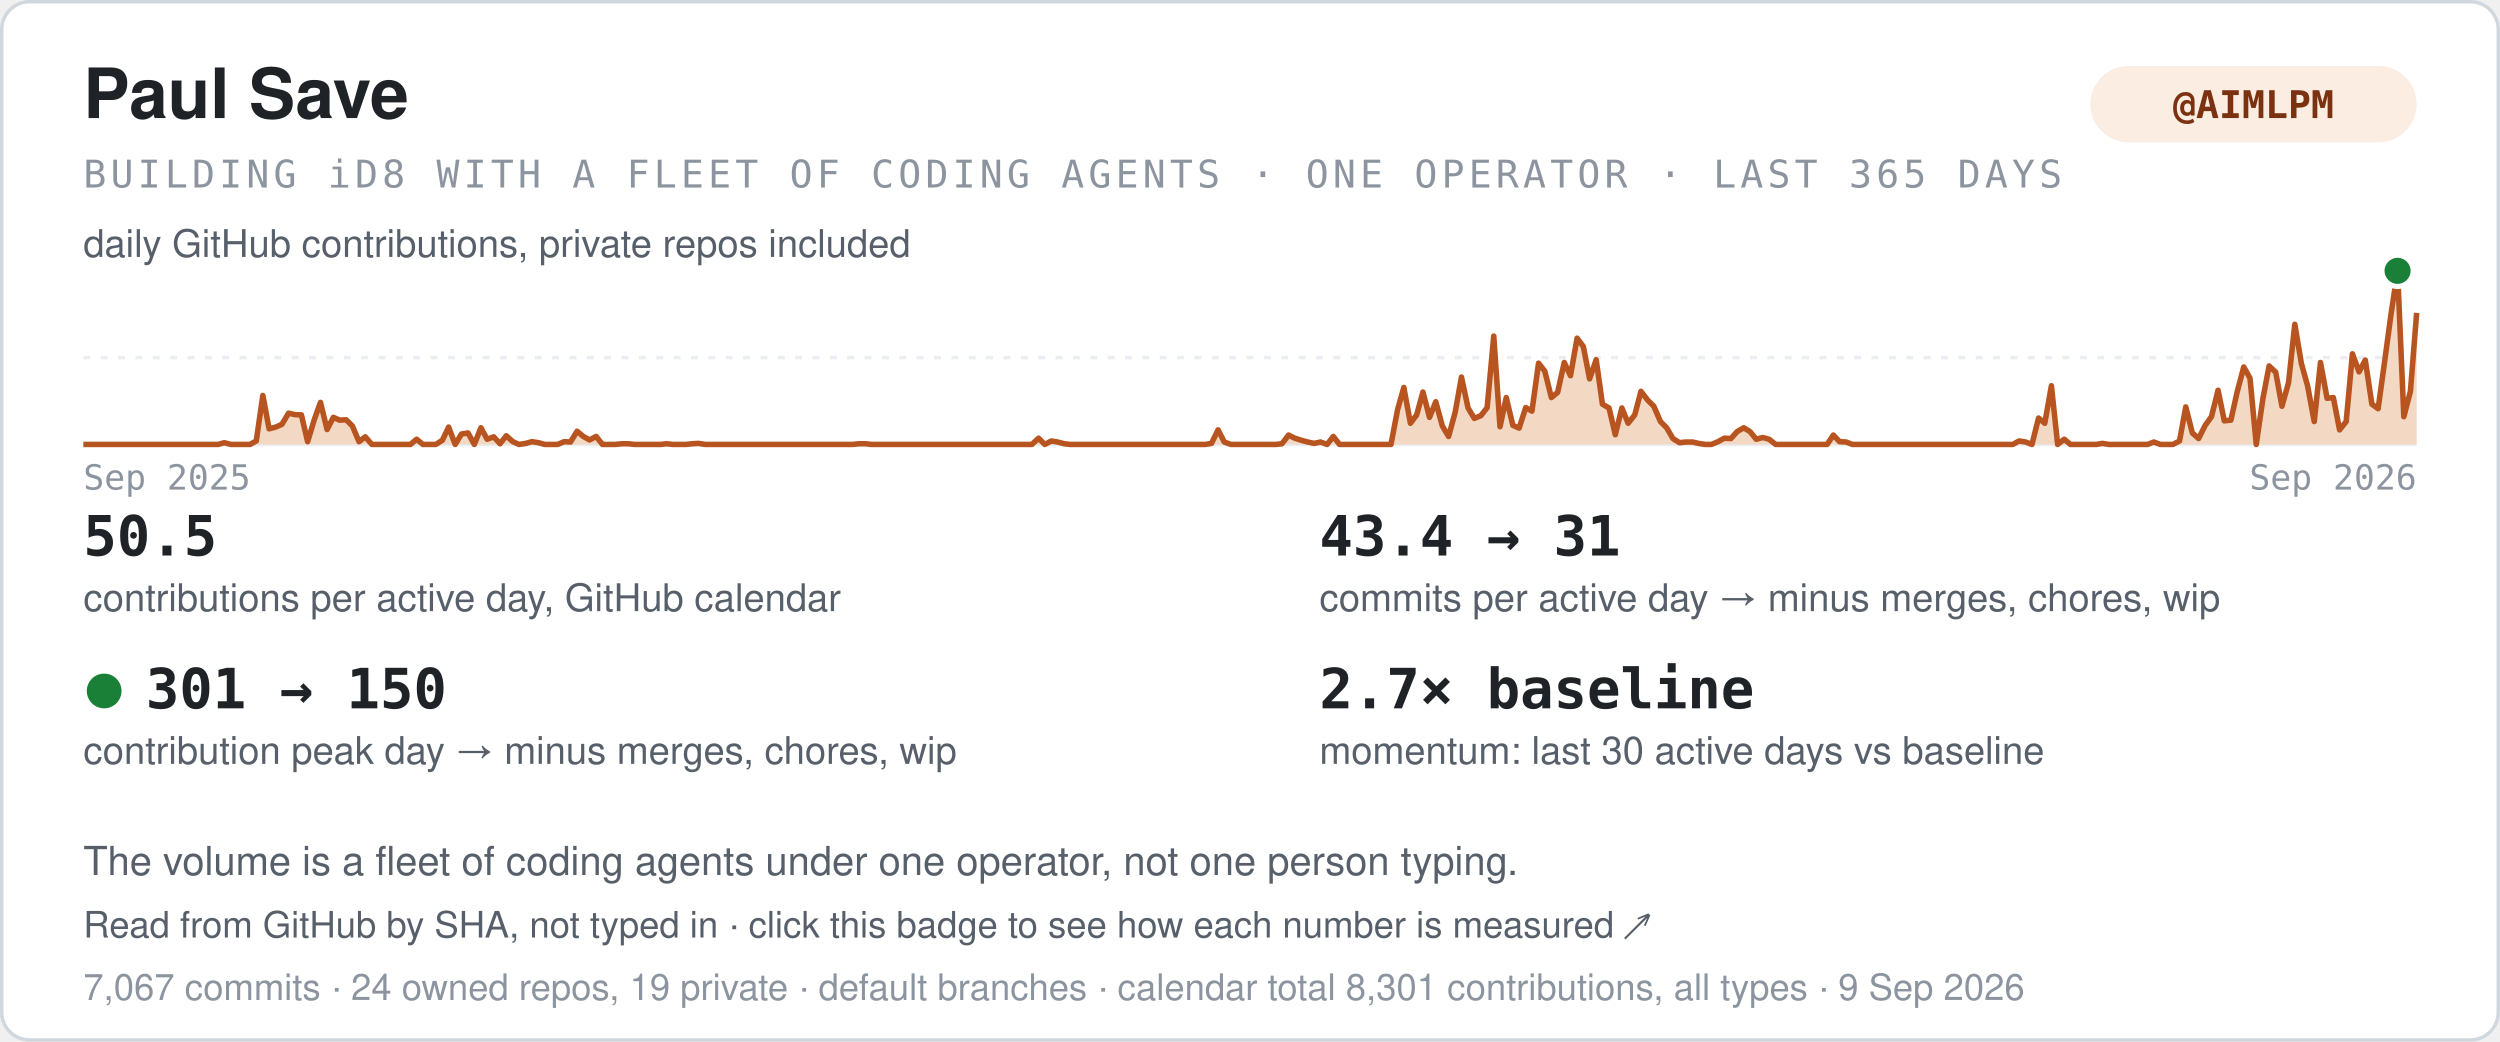
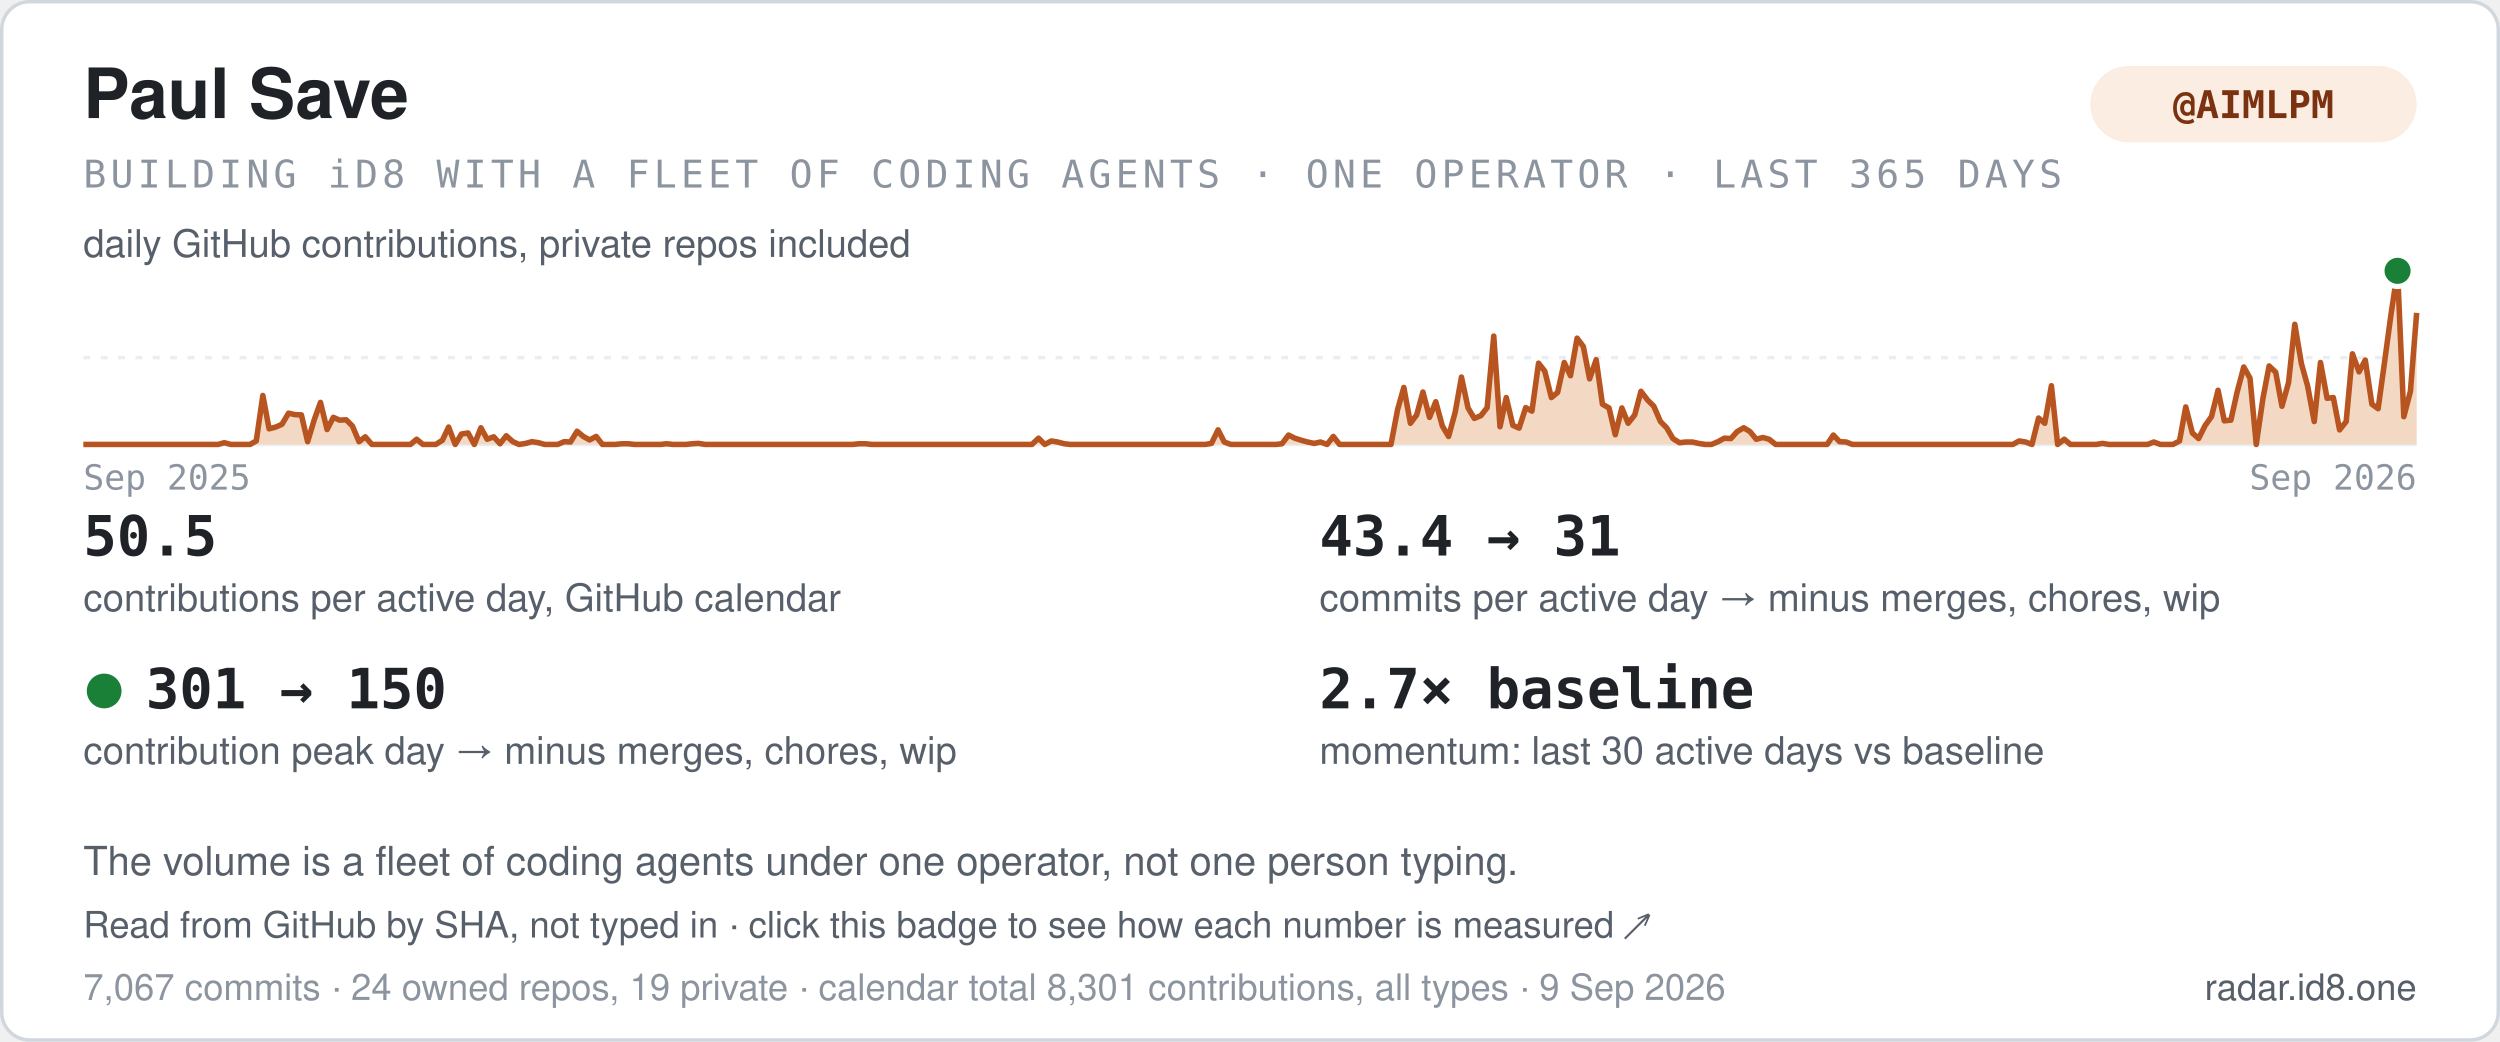
<svg xmlns="http://www.w3.org/2000/svg" width="720" height="300" viewBox="0 0 720 300" role="img" aria-label="Paul Save: Unlock Radar badge">
  <rect x="0.5" y="0.5" width="719" height="299" rx="8" fill="#FFFFFF" stroke="#D0D7DE" />
  <text x="24" y="34" font-family="-apple-system, BlinkMacSystemFont, 'Segoe UI', Helvetica, Arial, sans-serif" font-size="20" font-weight="700" fill="#1F2328">Paul Save</text>
  <text x="24" y="54" font-family="ui-monospace, SFMono-Regular, Menlo, Consolas, monospace" font-size="11" letter-spacing="1.2" fill="#8C959F">BUILDING iD8 WITH A FLEET OF CODING AGENTS · ONE OPERATOR · LAST 365 DAYS</text>
  <rect x="602" y="19" width="94" height="22" rx="11" fill="#FBEDE2" />
  <text x="649" y="34" text-anchor="middle" font-family="ui-monospace, SFMono-Regular, Menlo, Consolas, monospace" font-size="11" font-weight="600" fill="#7A3210">@AIMLPM</text>
  <line x1="24" x2="696" y1="128" y2="128" stroke="#EAEEF2" />
  <line x1="24" x2="696" y1="103.0" y2="103.0" stroke="#EAEEF2" stroke-dasharray="2 3" />
  <path d="M24.0,128.0 L25.8,128.0 L27.7,128.0 L29.5,128.0 L31.4,128.0 L33.2,128.0 L35.1,128.0 L36.9,128.0 L38.8,128.0 L40.6,128.0 L42.5,128.0 L44.3,128.0 L46.2,128.0 L48.0,128.0 L49.8,128.0 L51.7,128.0 L53.5,128.0 L55.4,128.0 L57.2,128.0 L59.1,128.0 L60.9,128.0 L62.8,128.0 L64.6,127.5 L66.5,128.0 L68.3,128.0 L70.2,128.0 L72.0,128.0 L73.8,127.0 L75.7,113.9 L77.5,123.5 L79.4,123.0 L81.2,122.2 L83.1,119.0 L84.9,119.4 L86.8,119.5 L88.6,127.2 L90.5,120.9 L92.3,115.9 L94.2,123.7 L96.0,120.2 L97.8,121.0 L99.7,120.9 L101.5,122.7 L103.4,127.2 L105.2,125.8 L107.1,128.0 L108.9,128.0 L110.8,128.0 L112.6,128.0 L114.5,128.0 L116.3,128.0 L118.2,128.0 L120.0,126.5 L121.8,128.0 L123.7,128.0 L125.5,128.0 L127.4,126.8 L129.2,123.0 L131.1,128.0 L132.9,125.0 L134.8,124.7 L136.6,128.0 L138.5,123.2 L140.3,126.5 L142.2,125.8 L144.0,127.8 L145.8,125.5 L147.7,127.2 L149.5,128.0 L151.4,127.7 L153.2,127.2 L155.1,127.5 L156.9,128.0 L158.8,128.0 L160.6,128.0 L162.5,127.2 L164.3,127.3 L166.2,124.2 L168.0,125.7 L169.8,126.7 L171.7,125.7 L173.5,128.0 L175.4,128.0 L177.2,128.0 L179.1,127.8 L180.9,127.8 L182.8,128.0 L184.6,128.0 L186.5,128.0 L188.3,128.0 L190.2,128.0 L192.0,127.8 L193.8,128.0 L195.7,128.0 L197.5,128.0 L199.4,127.8 L201.2,127.7 L203.1,128.0 L204.9,128.0 L206.8,128.0 L208.6,128.0 L210.5,128.0 L212.3,128.0 L214.2,128.0 L216.0,128.0 L217.8,128.0 L219.7,128.0 L221.5,128.0 L223.4,128.0 L225.2,128.0 L227.1,128.0 L228.9,128.0 L230.8,128.0 L232.6,128.0 L234.5,128.0 L236.3,128.0 L238.2,128.0 L240.0,128.0 L241.8,128.0 L243.7,128.0 L245.5,128.0 L247.4,127.8 L249.2,127.8 L251.1,128.0 L252.9,128.0 L254.8,128.0 L256.6,128.0 L258.5,128.0 L260.3,128.0 L262.2,128.0 L264.0,128.0 L265.8,128.0 L267.7,128.0 L269.5,128.0 L271.4,128.0 L273.2,128.0 L275.1,128.0 L276.9,128.0 L278.8,128.0 L280.6,128.0 L282.5,128.0 L284.3,128.0 L286.2,128.0 L288.0,128.0 L289.8,128.0 L291.7,128.0 L293.5,128.0 L295.4,128.0 L297.2,128.0 L299.1,126.2 L300.9,128.0 L302.8,127.0 L304.6,127.3 L306.5,127.8 L308.3,128.0 L310.2,128.0 L312.0,128.0 L313.8,128.0 L315.7,128.0 L317.5,128.0 L319.4,128.0 L321.2,128.0 L323.1,128.0 L324.9,128.0 L326.8,128.0 L328.6,128.0 L330.5,128.0 L332.3,128.0 L334.2,128.0 L336.0,128.0 L337.8,128.0 L339.7,128.0 L341.5,128.0 L343.4,128.0 L345.2,128.0 L347.1,128.0 L348.9,127.7 L350.8,123.8 L352.6,127.3 L354.5,128.0 L356.3,128.0 L358.2,128.0 L360.0,128.0 L361.8,128.0 L363.7,128.0 L365.5,128.0 L367.4,128.0 L369.2,127.8 L371.1,125.3 L372.9,126.2 L374.8,126.8 L376.6,127.3 L378.5,127.7 L380.3,127.3 L382.2,128.0 L384.0,125.7 L385.8,128.0 L387.7,128.0 L389.5,128.0 L391.4,128.0 L393.2,128.0 L395.1,128.0 L396.9,128.0 L398.8,128.0 L400.6,128.0 L402.5,118.0 L404.3,111.6 L406.2,121.9 L408.0,119.5 L409.8,112.9 L411.7,120.2 L413.5,115.7 L415.4,122.7 L417.2,125.7 L419.1,118.7 L420.9,108.6 L422.8,117.5 L424.6,120.5 L426.5,119.7 L428.3,117.4 L430.2,96.8 L432.0,122.9 L433.8,114.5 L435.7,122.5 L437.5,123.3 L439.4,117.4 L441.2,118.4 L443.1,104.6 L444.9,106.9 L446.8,114.5 L448.6,113.0 L450.5,104.4 L452.3,108.2 L454.2,97.4 L456.0,99.8 L457.8,109.1 L459.7,103.6 L461.5,116.4 L463.4,117.5 L465.2,125.2 L467.1,117.5 L468.9,121.9 L470.8,119.5 L472.6,112.7 L474.5,115.2 L476.3,117.0 L478.2,121.4 L480.0,123.2 L481.8,126.3 L483.7,127.5 L485.5,127.3 L487.4,127.3 L489.2,127.7 L491.1,128.0 L492.9,128.0 L494.8,127.2 L496.6,126.2 L498.5,126.3 L500.3,124.3 L502.2,123.2 L504.0,124.3 L505.8,126.5 L507.7,126.0 L509.5,126.5 L511.4,128.0 L513.2,128.0 L515.1,128.0 L516.9,128.0 L518.8,128.0 L520.6,128.0 L522.5,128.0 L524.3,128.0 L526.2,128.0 L528.0,125.3 L529.8,127.2 L531.7,127.3 L533.5,128.0 L535.4,128.0 L537.2,128.0 L539.1,128.0 L540.9,128.0 L542.8,128.0 L544.6,128.0 L546.5,128.0 L548.3,128.0 L550.2,128.0 L552.0,128.0 L553.8,128.0 L555.7,128.0 L557.5,128.0 L559.4,128.0 L561.2,128.0 L563.1,128.0 L564.9,128.0 L566.8,128.0 L568.6,128.0 L570.5,128.0 L572.3,128.0 L574.2,128.0 L576.0,128.0 L577.8,128.0 L579.7,128.0 L581.5,127.0 L583.4,127.3 L585.2,128.0 L587.1,120.4 L588.9,121.9 L590.8,111.1 L592.6,128.0 L594.5,126.5 L596.3,128.0 L598.2,128.0 L600.0,128.0 L601.8,128.0 L603.7,128.0 L605.5,127.7 L607.4,128.0 L609.2,128.0 L611.1,128.0 L612.9,128.0 L614.8,128.0 L616.6,128.0 L618.5,128.0 L620.3,127.3 L622.2,128.0 L624.0,128.0 L625.8,128.0 L627.7,127.0 L629.5,117.2 L631.4,124.7 L633.2,126.3 L635.1,122.5 L636.9,120.0 L638.8,112.4 L640.6,121.2 L642.5,121.0 L644.3,112.9 L646.2,105.7 L648.0,108.9 L649.8,128.0 L651.7,114.9 L653.5,105.4 L655.4,107.2 L657.2,117.0 L659.1,110.2 L660.9,93.4 L662.8,104.7 L664.6,111.2 L666.5,121.4 L668.3,104.4 L670.2,114.7 L672.0,114.5 L673.8,123.8 L675.7,121.4 L677.5,101.9 L679.4,107.1 L681.2,103.7 L683.1,116.4 L684.9,117.7 L686.8,103.9 L688.6,90.6 L690.5,78.0 L692.3,120.0 L694.2,112.7 L696.0,90.1 L696.0,128 L24,128 Z" fill="#F3D9C4" />
  <path d="M24.0,128.0 L25.8,128.0 L27.7,128.0 L29.5,128.0 L31.4,128.0 L33.2,128.0 L35.1,128.0 L36.9,128.0 L38.8,128.0 L40.6,128.0 L42.5,128.0 L44.3,128.0 L46.2,128.0 L48.0,128.0 L49.8,128.0 L51.7,128.0 L53.5,128.0 L55.4,128.0 L57.2,128.0 L59.1,128.0 L60.9,128.0 L62.8,128.0 L64.6,127.5 L66.5,128.0 L68.3,128.0 L70.2,128.0 L72.0,128.0 L73.8,127.0 L75.7,113.9 L77.5,123.5 L79.4,123.0 L81.2,122.2 L83.1,119.0 L84.9,119.4 L86.8,119.5 L88.6,127.2 L90.5,120.9 L92.3,115.9 L94.2,123.7 L96.0,120.2 L97.8,121.0 L99.7,120.9 L101.5,122.7 L103.4,127.2 L105.2,125.8 L107.1,128.0 L108.9,128.0 L110.8,128.0 L112.6,128.0 L114.5,128.0 L116.3,128.0 L118.2,128.0 L120.0,126.5 L121.8,128.0 L123.7,128.0 L125.5,128.0 L127.4,126.8 L129.2,123.0 L131.1,128.0 L132.9,125.0 L134.8,124.7 L136.6,128.0 L138.5,123.2 L140.3,126.5 L142.2,125.8 L144.0,127.8 L145.8,125.5 L147.7,127.2 L149.5,128.0 L151.4,127.7 L153.2,127.2 L155.1,127.5 L156.9,128.0 L158.8,128.0 L160.6,128.0 L162.5,127.2 L164.3,127.3 L166.2,124.2 L168.0,125.7 L169.8,126.7 L171.7,125.7 L173.5,128.0 L175.4,128.0 L177.2,128.0 L179.1,127.8 L180.9,127.8 L182.8,128.0 L184.6,128.0 L186.5,128.0 L188.3,128.0 L190.2,128.0 L192.0,127.8 L193.8,128.0 L195.7,128.0 L197.5,128.0 L199.4,127.8 L201.2,127.7 L203.1,128.0 L204.9,128.0 L206.8,128.0 L208.6,128.0 L210.5,128.0 L212.3,128.0 L214.2,128.0 L216.0,128.0 L217.8,128.0 L219.7,128.0 L221.5,128.0 L223.4,128.0 L225.2,128.0 L227.1,128.0 L228.9,128.0 L230.8,128.0 L232.6,128.0 L234.5,128.0 L236.3,128.0 L238.2,128.0 L240.0,128.0 L241.8,128.0 L243.7,128.0 L245.5,128.0 L247.4,127.8 L249.2,127.8 L251.1,128.0 L252.9,128.0 L254.8,128.0 L256.6,128.0 L258.5,128.0 L260.3,128.0 L262.2,128.0 L264.0,128.0 L265.8,128.0 L267.7,128.0 L269.5,128.0 L271.4,128.0 L273.2,128.0 L275.1,128.0 L276.9,128.0 L278.8,128.0 L280.6,128.0 L282.5,128.0 L284.3,128.0 L286.2,128.0 L288.0,128.0 L289.8,128.0 L291.7,128.0 L293.5,128.0 L295.4,128.0 L297.2,128.0 L299.1,126.2 L300.9,128.0 L302.8,127.0 L304.6,127.3 L306.5,127.8 L308.3,128.0 L310.2,128.0 L312.0,128.0 L313.8,128.0 L315.7,128.0 L317.5,128.0 L319.4,128.0 L321.2,128.0 L323.1,128.0 L324.9,128.0 L326.8,128.0 L328.6,128.0 L330.5,128.0 L332.3,128.0 L334.2,128.0 L336.0,128.0 L337.8,128.0 L339.7,128.0 L341.5,128.0 L343.4,128.0 L345.2,128.0 L347.1,128.0 L348.9,127.7 L350.8,123.8 L352.6,127.3 L354.5,128.0 L356.3,128.0 L358.2,128.0 L360.0,128.0 L361.8,128.0 L363.7,128.0 L365.5,128.0 L367.4,128.0 L369.2,127.8 L371.1,125.3 L372.9,126.2 L374.8,126.8 L376.6,127.3 L378.5,127.7 L380.3,127.3 L382.2,128.0 L384.0,125.7 L385.8,128.0 L387.7,128.0 L389.5,128.0 L391.4,128.0 L393.2,128.0 L395.1,128.0 L396.9,128.0 L398.8,128.0 L400.6,128.0 L402.5,118.0 L404.3,111.6 L406.2,121.9 L408.0,119.5 L409.8,112.9 L411.7,120.2 L413.5,115.7 L415.4,122.7 L417.2,125.7 L419.1,118.7 L420.9,108.6 L422.8,117.5 L424.6,120.5 L426.5,119.7 L428.3,117.4 L430.2,96.8 L432.0,122.9 L433.8,114.5 L435.7,122.5 L437.5,123.3 L439.4,117.4 L441.2,118.4 L443.1,104.6 L444.9,106.9 L446.8,114.5 L448.6,113.0 L450.5,104.4 L452.3,108.2 L454.2,97.4 L456.0,99.8 L457.8,109.1 L459.7,103.6 L461.5,116.4 L463.4,117.5 L465.2,125.2 L467.1,117.5 L468.9,121.9 L470.8,119.5 L472.6,112.7 L474.5,115.2 L476.3,117.0 L478.2,121.4 L480.0,123.2 L481.8,126.3 L483.7,127.5 L485.5,127.3 L487.4,127.3 L489.2,127.7 L491.1,128.0 L492.9,128.0 L494.8,127.2 L496.6,126.2 L498.5,126.3 L500.3,124.3 L502.2,123.2 L504.0,124.3 L505.8,126.5 L507.7,126.0 L509.5,126.5 L511.4,128.0 L513.2,128.0 L515.1,128.0 L516.9,128.0 L518.8,128.0 L520.6,128.0 L522.5,128.0 L524.3,128.0 L526.2,128.0 L528.0,125.3 L529.8,127.2 L531.7,127.3 L533.5,128.0 L535.4,128.0 L537.2,128.0 L539.1,128.0 L540.9,128.0 L542.8,128.0 L544.6,128.0 L546.5,128.0 L548.3,128.0 L550.2,128.0 L552.0,128.0 L553.8,128.0 L555.7,128.0 L557.5,128.0 L559.4,128.0 L561.2,128.0 L563.1,128.0 L564.9,128.0 L566.8,128.0 L568.6,128.0 L570.5,128.0 L572.3,128.0 L574.2,128.0 L576.0,128.0 L577.8,128.0 L579.7,128.0 L581.5,127.0 L583.4,127.3 L585.2,128.0 L587.1,120.4 L588.9,121.9 L590.8,111.1 L592.6,128.0 L594.5,126.5 L596.3,128.0 L598.2,128.0 L600.0,128.0 L601.8,128.0 L603.7,128.0 L605.5,127.7 L607.4,128.0 L609.2,128.0 L611.1,128.0 L612.9,128.0 L614.8,128.0 L616.6,128.0 L618.5,128.0 L620.3,127.3 L622.2,128.0 L624.0,128.0 L625.8,128.0 L627.7,127.0 L629.5,117.2 L631.4,124.7 L633.2,126.3 L635.1,122.5 L636.9,120.0 L638.8,112.4 L640.6,121.2 L642.5,121.0 L644.3,112.9 L646.2,105.7 L648.0,108.9 L649.8,128.0 L651.7,114.9 L653.5,105.4 L655.4,107.2 L657.2,117.0 L659.1,110.2 L660.9,93.4 L662.8,104.7 L664.6,111.2 L666.5,121.4 L668.3,104.4 L670.2,114.7 L672.0,114.5 L673.8,123.8 L675.7,121.4 L677.5,101.9 L679.4,107.1 L681.2,103.7 L683.1,116.4 L684.9,117.7 L686.8,103.9 L688.6,90.6 L690.5,78.0 L692.3,120.0 L694.2,112.7 L696.0,90.1" fill="none" stroke="#B8541F" stroke-width="1.6" stroke-linejoin="round" />
  <circle cx="690.5" cy="78.0" r="4.5" fill="#1A7F37" stroke="#FFFFFF" stroke-width="1.5" />
  <text x="24" y="141" font-family="ui-monospace, SFMono-Regular, Menlo, Consolas, monospace" font-size="10" fill="#8C959F">Sep 2025</text>
  <text x="696" y="141" text-anchor="end" font-family="ui-monospace, SFMono-Regular, Menlo, Consolas, monospace" font-size="10" fill="#8C959F">Sep 2026</text>
  <text x="24" y="74" font-family="-apple-system, BlinkMacSystemFont, 'Segoe UI', Helvetica, Arial, sans-serif" font-size="11" fill="#57606A">daily GitHub contributions, private repos included</text>
  <text x="24" y="160" font-family="ui-monospace, SFMono-Regular, Menlo, Consolas, monospace" font-size="16" font-weight="600" fill="#1F2328">50.5</text>
  <text x="24" y="176" font-family="-apple-system, BlinkMacSystemFont, 'Segoe UI', Helvetica, Arial, sans-serif" font-size="11" fill="#57606A">contributions per active day, GitHub calendar</text>
  <text x="380" y="160" font-family="ui-monospace, SFMono-Regular, Menlo, Consolas, monospace" font-size="16" font-weight="600" fill="#1F2328">43.4 → 31</text>
  <text x="380" y="176" font-family="-apple-system, BlinkMacSystemFont, 'Segoe UI', Helvetica, Arial, sans-serif" font-size="11" fill="#57606A">commits per active day → minus merges, chores, wip</text>
  <circle cx="30" cy="199" r="5" fill="#1A7F37" />
  <text x="42" y="204" font-family="ui-monospace, SFMono-Regular, Menlo, Consolas, monospace" font-size="16" font-weight="600" fill="#1F2328">301 → 150</text>
  <text x="24" y="220" font-family="-apple-system, BlinkMacSystemFont, 'Segoe UI', Helvetica, Arial, sans-serif" font-size="11" fill="#57606A">contribution peak day → minus merges, chores, wip</text>
  <text x="380" y="204" font-family="ui-monospace, SFMono-Regular, Menlo, Consolas, monospace" font-size="16" font-weight="600" fill="#1F2328">2.7× baseline</text>
  <text x="380" y="220" font-family="-apple-system, BlinkMacSystemFont, 'Segoe UI', Helvetica, Arial, sans-serif" font-size="11" fill="#57606A">momentum: last 30 active days vs baseline</text>
  <text x="24" y="252" font-family="-apple-system, BlinkMacSystemFont, 'Segoe UI', Helvetica, Arial, sans-serif" font-size="11.5" fill="#57606A">The volume is a fleet of coding agents under one operator, not one person typing.</text>
  <text x="24" y="270" font-family="-apple-system, BlinkMacSystemFont, 'Segoe UI', Helvetica, Arial, sans-serif" font-size="10.5" fill="#57606A">Read from GitHub by SHA, not typed in · click this badge to see how each number is measured ↗</text>
-   <text x="24" y="288" font-family="-apple-system, BlinkMacSystemFont, 'Segoe UI', Helvetica, Arial, sans-serif" font-size="10.5" fill="#8C959F">7,067 commits · 24 owned repos, 19 private · default branches · calendar total 8,301 contributions, all types · 9 Sep 2026</text>
+   <text x="24" y="288" font-family="-apple-system, BlinkMacSystemFont, 'Segoe UI', Helvetica, Arial, sans-serif" font-size="10.5" fill="#8C959F">7,067 commits · 24 owned repos, 19 private · calendar total 8,301 contributions, all types · 9 Sep 2026</text>
+   <text x="696" y="288" text-anchor="end" font-family="-apple-system, BlinkMacSystemFont, 'Segoe UI', Helvetica, Arial, sans-serif" font-size="10.5" fill="#57606A">radar.id8.one</text>
</svg>
